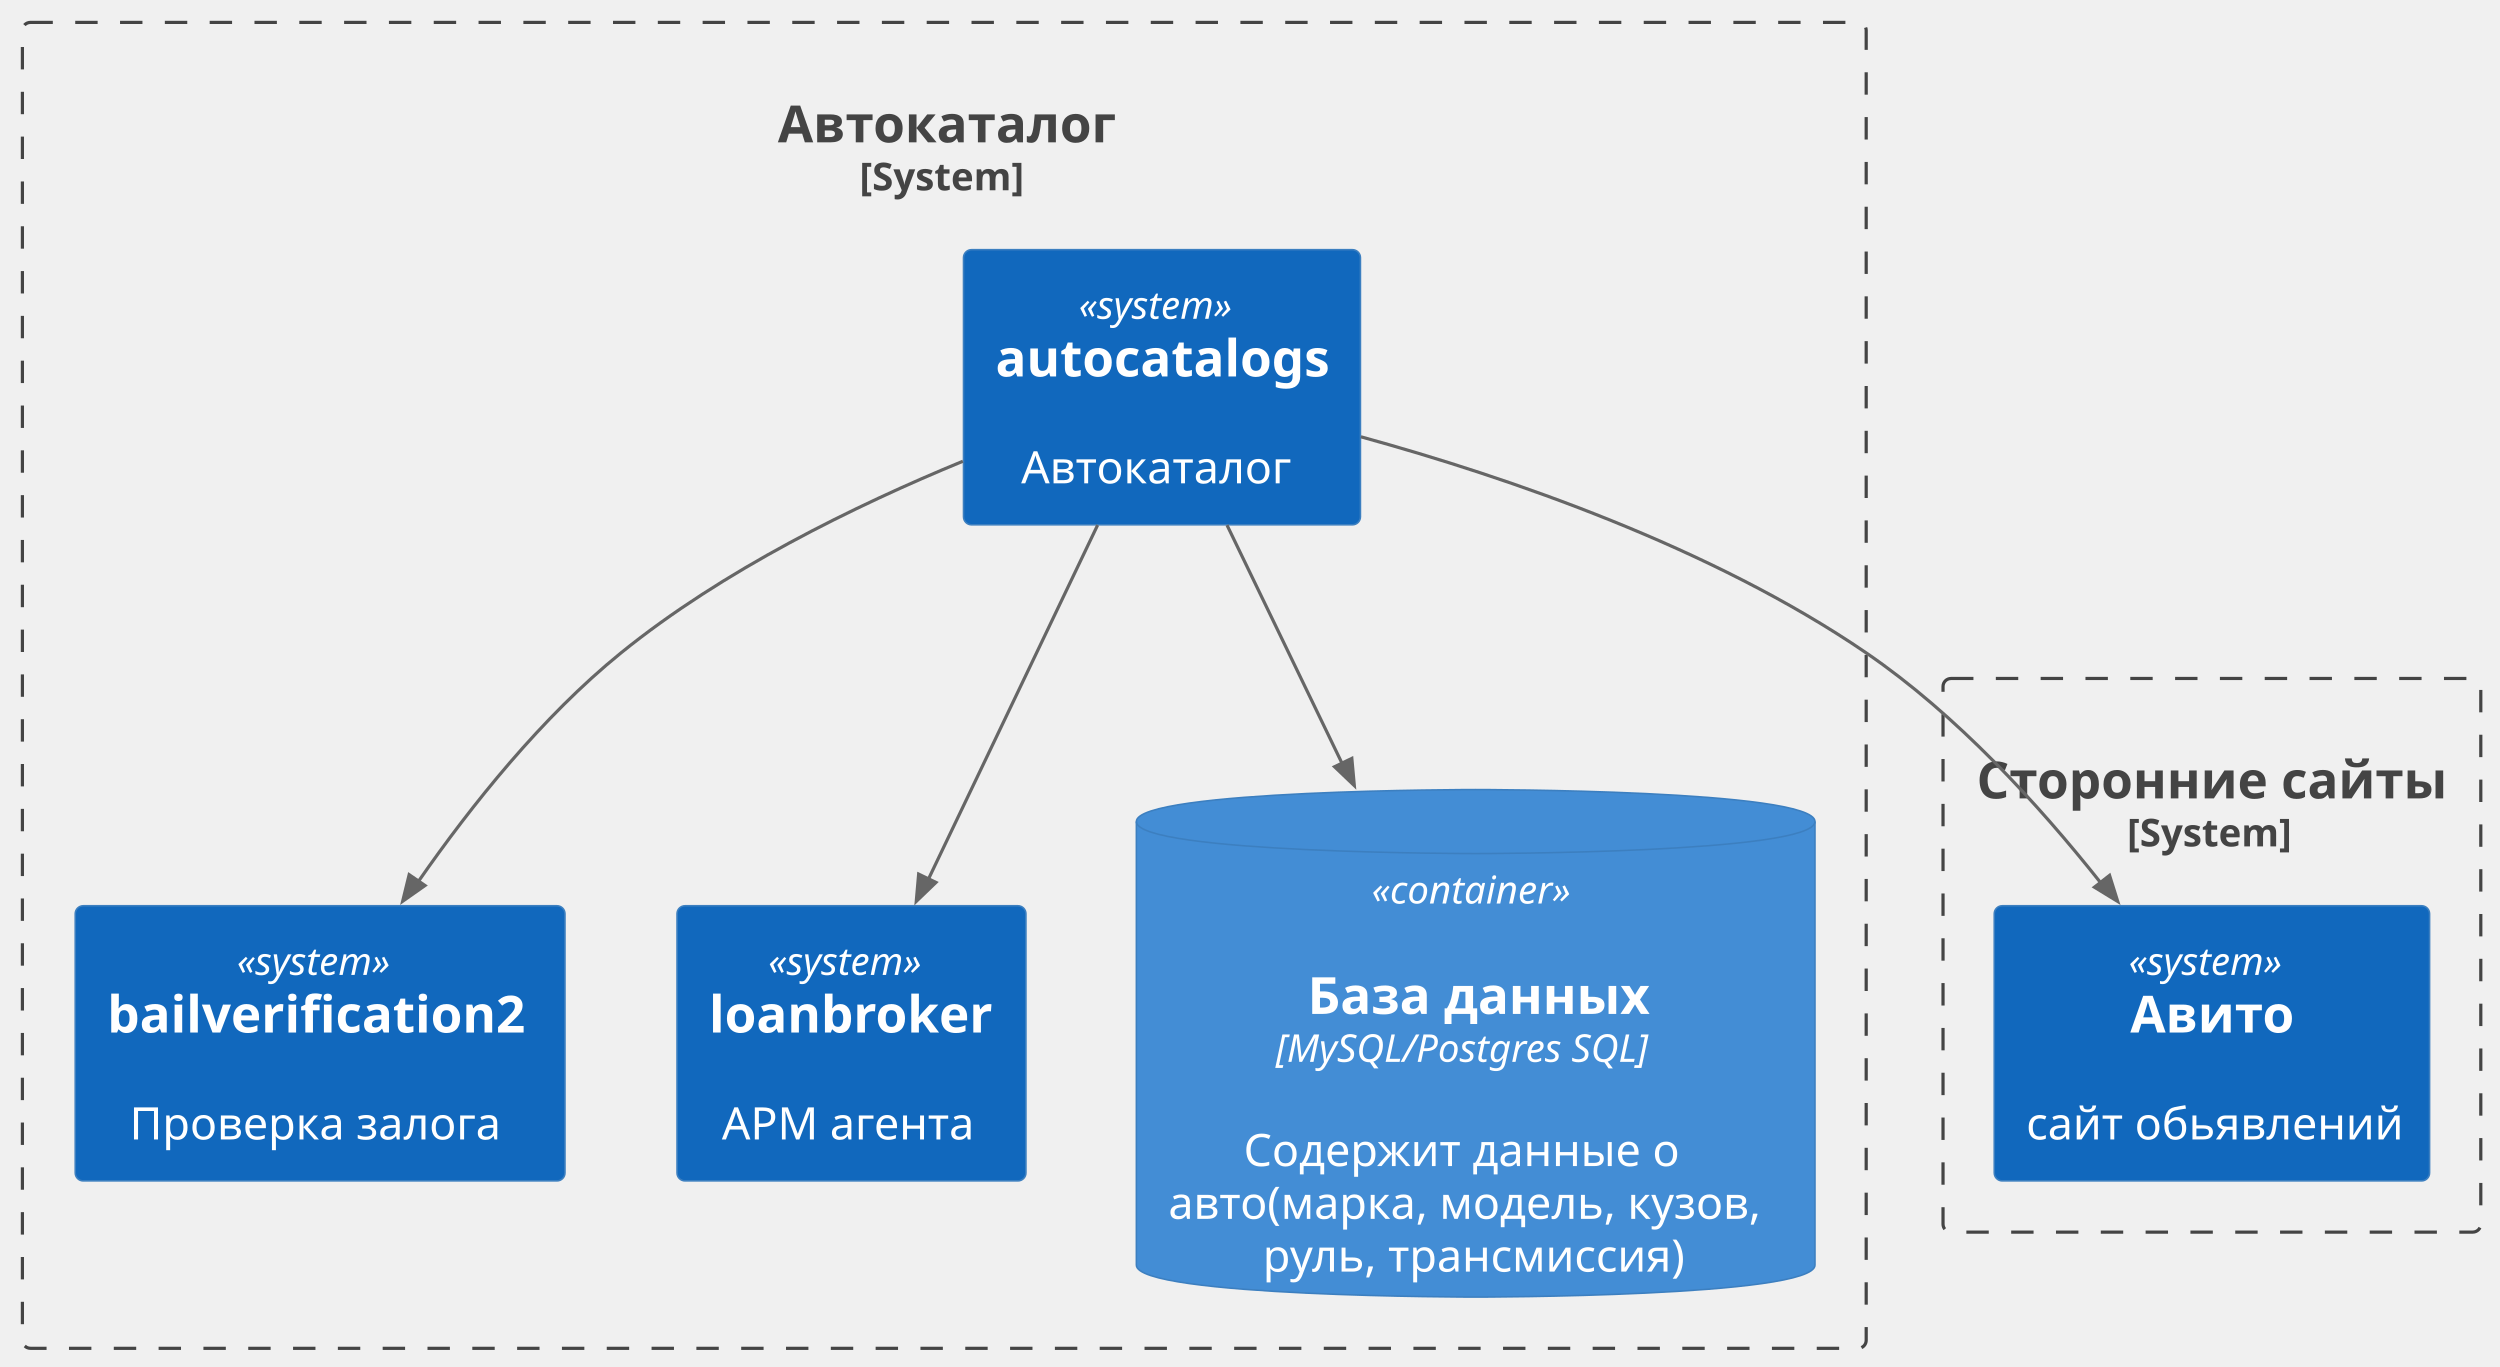
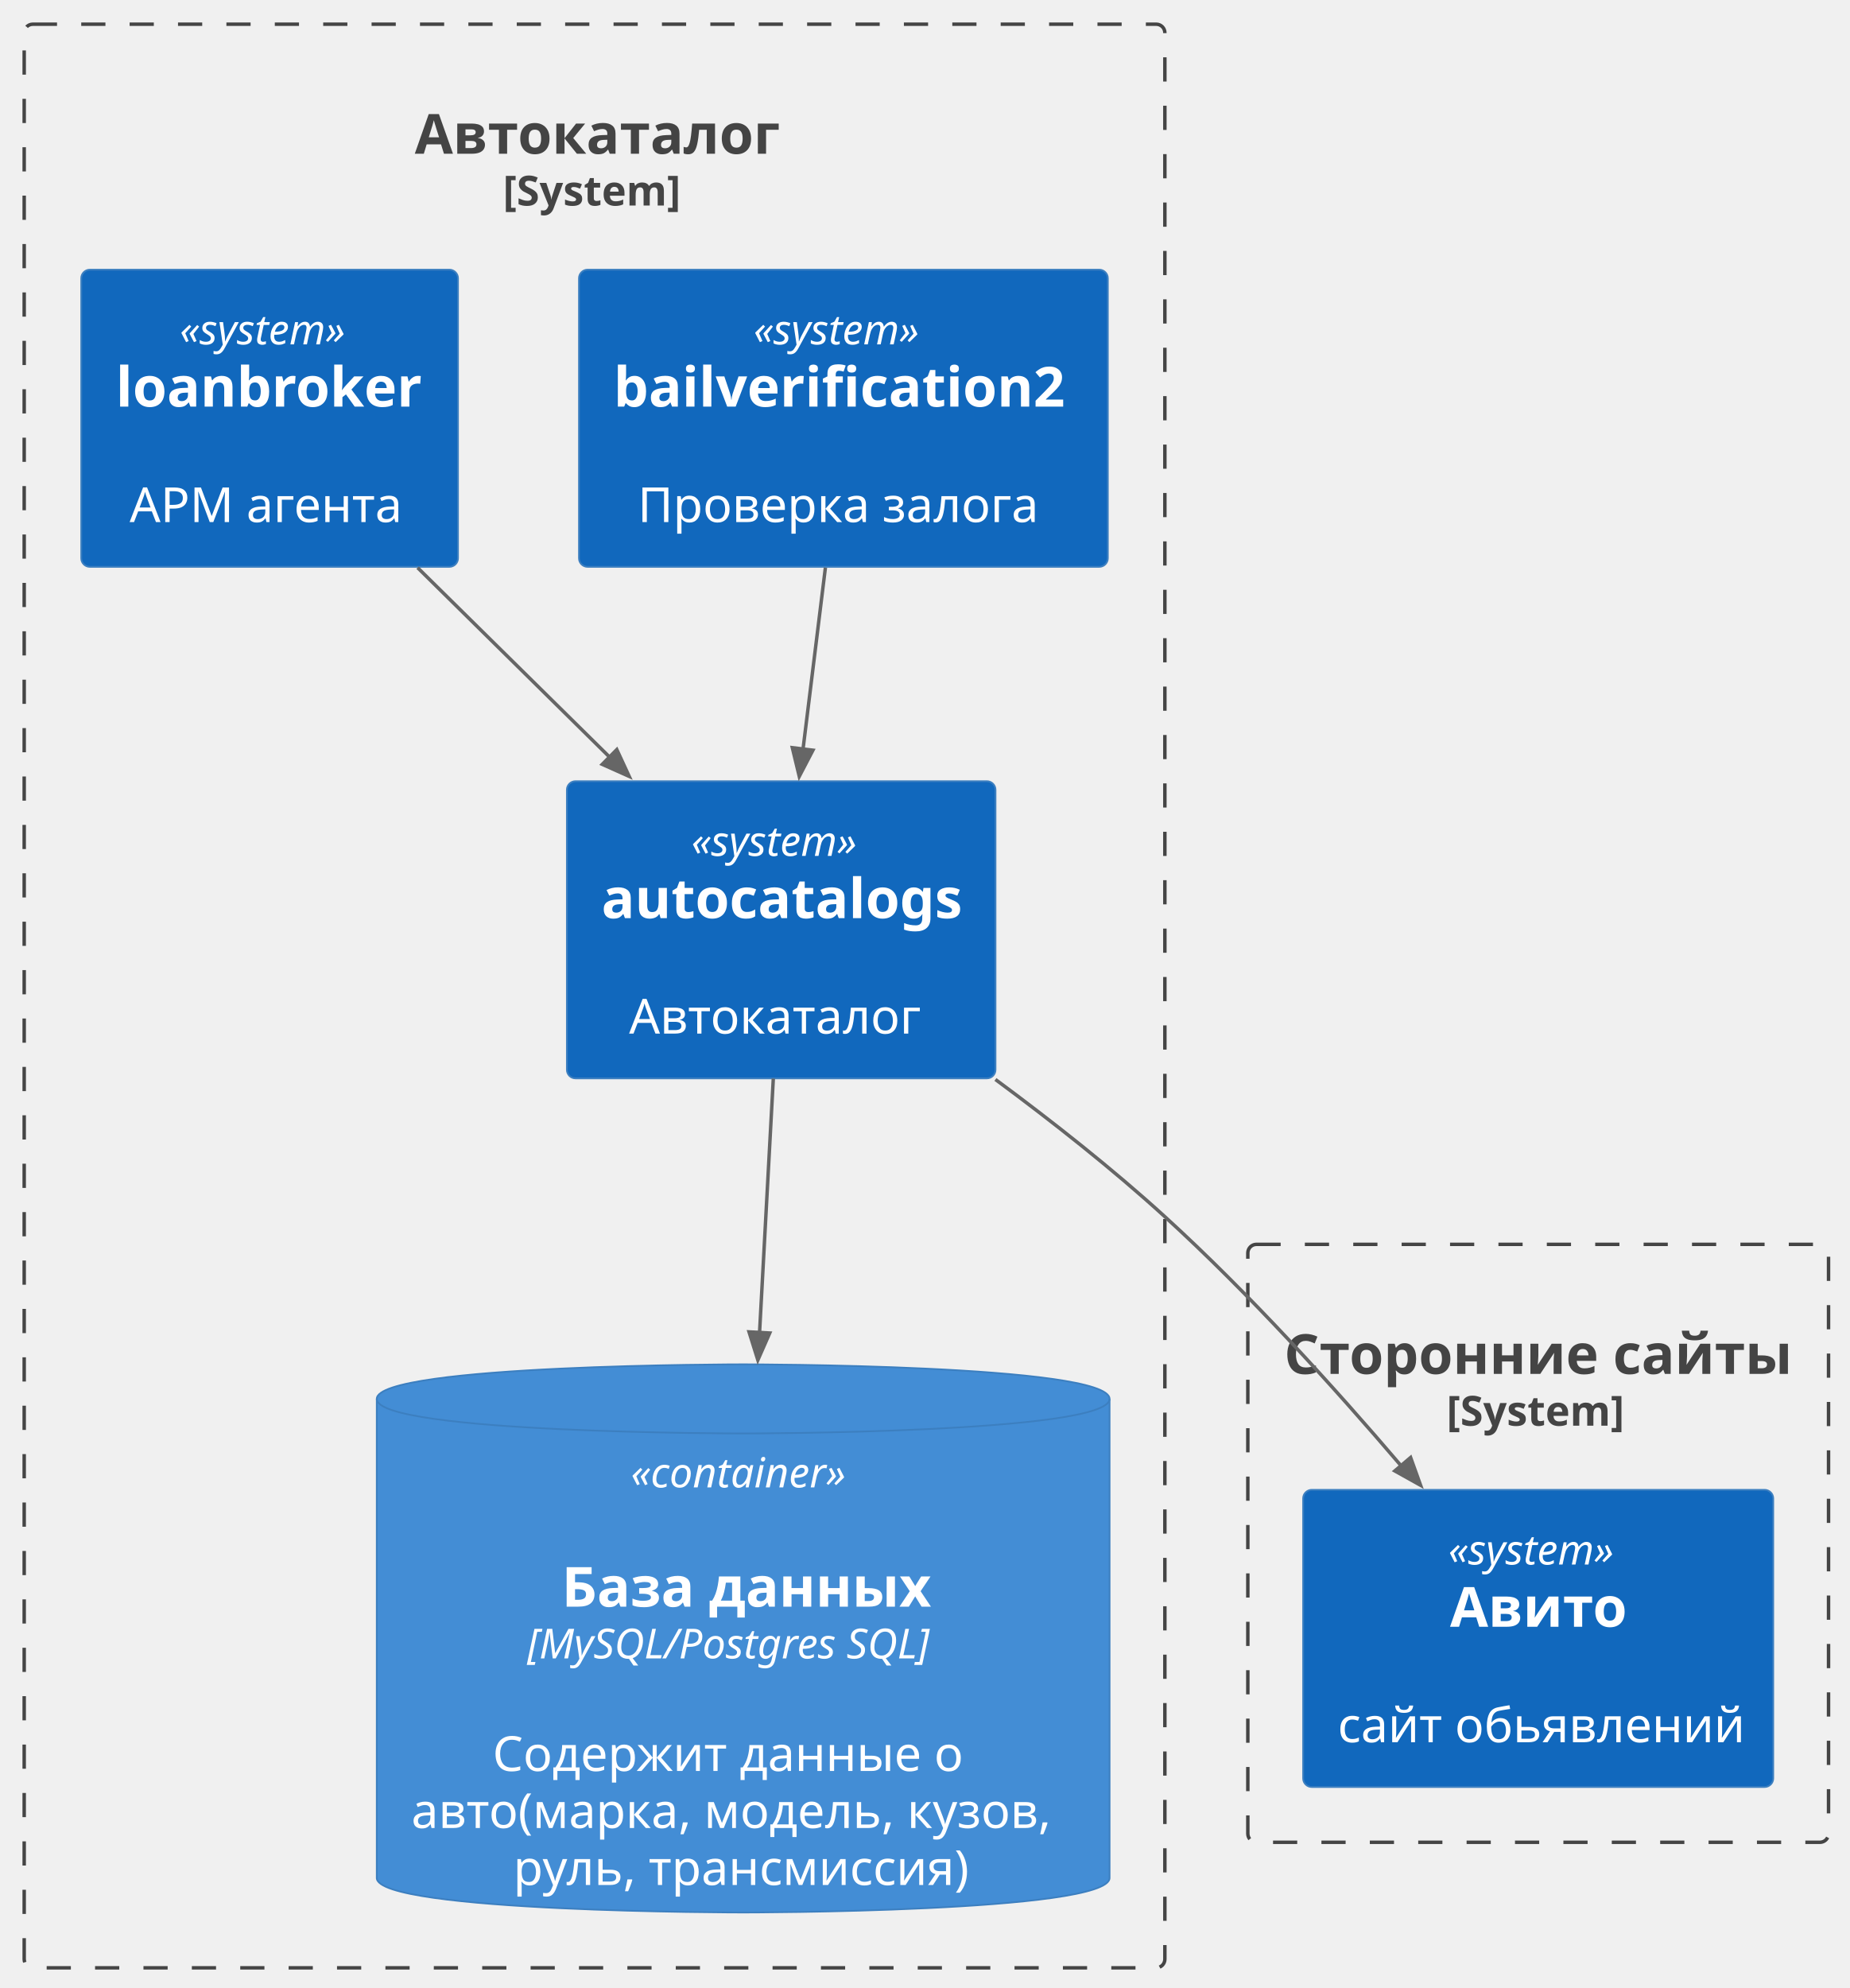
- <svg xmlns="http://www.w3.org/2000/svg" contentStyleType="text/css" height="427px" preserveAspectRatio="none" style="width:781px;height:427px;background:#FFFFFF;" version="1.1" viewBox="0 0 781 427" width="781px" zoomAndPan="magnify">
+ <svg xmlns="http://www.w3.org/2000/svg" contentStyleType="text/css" height="575px" preserveAspectRatio="none" style="width:535px;height:575px;background:#FFFFFF;" version="1.1" viewBox="0 0 535 575" width="535px" zoomAndPan="magnify">
  <defs />
  <g>
    <g id="cluster_https">
-       <rect fill="none" height="172.95" rx="2.5" ry="2.5" style="stroke:#444444;stroke-width:1.0;stroke-dasharray:7.0,7.0;" width="168" x="607" y="211.96" />
-       <text fill="#444444" font-family="sans-serif" font-size="16" font-weight="bold" lengthAdjust="spacing" textLength="147" x="617.5" y="249.429">Сторонние сайты</text>
-       <text fill="#444444" font-family="sans-serif" font-size="12" font-weight="bold" lengthAdjust="spacing" textLength="53" x="664.5" y="264.405">[System]</text>
+       <rect fill="none" height="172.95" rx="2.5" ry="2.5" style="stroke:#444444;stroke-width:1.0;stroke-dasharray:7.0,7.0;" width="168" x="361" y="359.91" />
+       <text fill="#444444" font-family="sans-serif" font-size="16" font-weight="bold" lengthAdjust="spacing" textLength="147" x="371.5" y="397.379">Сторонние сайты</text>
+       <text fill="#444444" font-family="sans-serif" font-size="12" font-weight="bold" lengthAdjust="spacing" textLength="53" x="418.5" y="412.355">[System]</text>
    </g>
    <g id="cluster_Autocatalogs">
-       <rect fill="none" height="414.21" rx="2.5" ry="2.5" style="stroke:#444444;stroke-width:1.0;stroke-dasharray:7.0,7.0;" width="576" x="7" y="7" />
-       <text fill="#444444" font-family="sans-serif" font-size="16" font-weight="bold" lengthAdjust="spacing" textLength="104" x="243" y="44.469">Автокаталог</text>
-       <text fill="#444444" font-family="sans-serif" font-size="12" font-weight="bold" lengthAdjust="spacing" textLength="53" x="268.5" y="59.445">[System]</text>
+       <rect fill="none" height="562.16" rx="2.5" ry="2.5" style="stroke:#444444;stroke-width:1.0;stroke-dasharray:7.0,7.0;" width="330" x="7" y="7" />
+       <text fill="#444444" font-family="sans-serif" font-size="16" font-weight="bold" lengthAdjust="spacing" textLength="104" x="120" y="44.469">Автокаталог</text>
+       <text fill="#444444" font-family="sans-serif" font-size="12" font-weight="bold" lengthAdjust="spacing" textLength="53" x="145.5" y="59.445">[System]</text>
    </g>
    <g id="elem_avitoCatalog">
-       <rect fill="#1168BD" height="85.953" rx="2.5" ry="2.5" style="stroke:#3C7FC0;stroke-width:0.5;" width="136" x="623" y="282.96" />
-       <text fill="#FFFFFF" font-family="sans-serif" font-size="12" font-style="italic" lengthAdjust="spacing" textLength="52" x="665" y="304.562">«system»</text>
-       <text fill="#FFFFFF" font-family="sans-serif" font-size="16" font-weight="bold" lengthAdjust="spacing" textLength="51" x="665.5" y="322.562">Авито</text>
-       <text fill="#FFFFFF" font-family="sans-serif" font-size="14" lengthAdjust="spacing" textLength="4" x="689" y="339.472"> </text>
-       <text fill="#FFFFFF" font-family="sans-serif" font-size="14" lengthAdjust="spacing" textLength="116" x="633" y="355.96">сайт обьявлений</text>
+       <rect fill="#1168BD" height="85.953" rx="2.5" ry="2.5" style="stroke:#3C7FC0;stroke-width:0.5;" width="136" x="377" y="430.91" />
+       <text fill="#FFFFFF" font-family="sans-serif" font-size="12" font-style="italic" lengthAdjust="spacing" textLength="52" x="419" y="452.512">«system»</text>
+       <text fill="#FFFFFF" font-family="sans-serif" font-size="16" font-weight="bold" lengthAdjust="spacing" textLength="51" x="419.5" y="470.512">Авито</text>
+       <text fill="#FFFFFF" font-family="sans-serif" font-size="14" lengthAdjust="spacing" textLength="4" x="443" y="487.422"> </text>
+       <text fill="#FFFFFF" font-family="sans-serif" font-size="14" lengthAdjust="spacing" textLength="116" x="387" y="503.91">сайт обьявлений</text>
    </g>
    <g id="elem_autocatalogs">
-       <rect fill="#1168BD" height="85.953" rx="2.5" ry="2.5" style="stroke:#3C7FC0;stroke-width:0.5;" width="124" x="301" y="78" />
-       <text fill="#FFFFFF" font-family="sans-serif" font-size="12" font-style="italic" lengthAdjust="spacing" textLength="52" x="337" y="99.602">«system»</text>
-       <text fill="#FFFFFF" font-family="sans-serif" font-size="16" font-weight="bold" lengthAdjust="spacing" textLength="104" x="311" y="117.602">autocatalogs</text>
-       <text fill="#FFFFFF" font-family="sans-serif" font-size="14" lengthAdjust="spacing" textLength="4" x="361" y="134.512"> </text>
-       <text fill="#FFFFFF" font-family="sans-serif" font-size="14" lengthAdjust="spacing" textLength="88" x="319" y="151">Автокаталог</text>
+       <rect fill="#1168BD" height="85.953" rx="2.5" ry="2.5" style="stroke:#3C7FC0;stroke-width:0.5;" width="124" x="164" y="225.95" />
+       <text fill="#FFFFFF" font-family="sans-serif" font-size="12" font-style="italic" lengthAdjust="spacing" textLength="52" x="200" y="247.552">«system»</text>
+       <text fill="#FFFFFF" font-family="sans-serif" font-size="16" font-weight="bold" lengthAdjust="spacing" textLength="104" x="174" y="265.552">autocatalogs</text>
+       <text fill="#FFFFFF" font-family="sans-serif" font-size="14" lengthAdjust="spacing" textLength="4" x="224" y="282.462"> </text>
+       <text fill="#FFFFFF" font-family="sans-serif" font-size="14" lengthAdjust="spacing" textLength="88" x="182" y="298.95">Автокаталог</text>
    </g>
    <g id="elem_bailverification2">
-       <rect fill="#1168BD" height="85.953" rx="2.5" ry="2.5" style="stroke:#3C7FC0;stroke-width:0.5;" width="153" x="23.5" y="282.96" />
-       <text fill="#FFFFFF" font-family="sans-serif" font-size="12" font-style="italic" lengthAdjust="spacing" textLength="52" x="74" y="304.562">«system»</text>
-       <text fill="#FFFFFF" font-family="sans-serif" font-size="16" font-weight="bold" lengthAdjust="spacing" textLength="133" x="33.5" y="322.562">bailverification2</text>
-       <text fill="#FFFFFF" font-family="sans-serif" font-size="14" lengthAdjust="spacing" textLength="4" x="98" y="339.472"> </text>
-       <text fill="#FFFFFF" font-family="sans-serif" font-size="14" lengthAdjust="spacing" textLength="119" x="40.5" y="355.96">Проверка залога</text>
+       <rect fill="#1168BD" height="85.953" rx="2.5" ry="2.5" style="stroke:#3C7FC0;stroke-width:0.5;" width="153" x="167.5" y="78" />
+       <text fill="#FFFFFF" font-family="sans-serif" font-size="12" font-style="italic" lengthAdjust="spacing" textLength="52" x="218" y="99.602">«system»</text>
+       <text fill="#FFFFFF" font-family="sans-serif" font-size="16" font-weight="bold" lengthAdjust="spacing" textLength="133" x="177.5" y="117.602">bailverification2</text>
+       <text fill="#FFFFFF" font-family="sans-serif" font-size="14" lengthAdjust="spacing" textLength="4" x="242" y="134.512"> </text>
+       <text fill="#FFFFFF" font-family="sans-serif" font-size="14" lengthAdjust="spacing" textLength="119" x="184.5" y="151">Проверка залога</text>
    </g>
    <g id="elem_loanbroker">
-       <rect fill="#1168BD" height="85.953" rx="2.5" ry="2.5" style="stroke:#3C7FC0;stroke-width:0.5;" width="109" x="211.5" y="282.96" />
-       <text fill="#FFFFFF" font-family="sans-serif" font-size="12" font-style="italic" lengthAdjust="spacing" textLength="52" x="240" y="304.562">«system»</text>
-       <text fill="#FFFFFF" font-family="sans-serif" font-size="16" font-weight="bold" lengthAdjust="spacing" textLength="89" x="221.5" y="322.562">loanbroker</text>
-       <text fill="#FFFFFF" font-family="sans-serif" font-size="14" lengthAdjust="spacing" textLength="4" x="264" y="339.472"> </text>
-       <text fill="#FFFFFF" font-family="sans-serif" font-size="14" lengthAdjust="spacing" textLength="81" x="225.5" y="355.96">АРМ агента</text>
+       <rect fill="#1168BD" height="85.953" rx="2.5" ry="2.5" style="stroke:#3C7FC0;stroke-width:0.5;" width="109" x="23.5" y="78" />
+       <text fill="#FFFFFF" font-family="sans-serif" font-size="12" font-style="italic" lengthAdjust="spacing" textLength="52" x="52" y="99.602">«system»</text>
+       <text fill="#FFFFFF" font-family="sans-serif" font-size="16" font-weight="bold" lengthAdjust="spacing" textLength="89" x="33.5" y="117.602">loanbroker</text>
+       <text fill="#FFFFFF" font-family="sans-serif" font-size="14" lengthAdjust="spacing" textLength="4" x="76" y="134.512"> </text>
+       <text fill="#FFFFFF" font-family="sans-serif" font-size="14" lengthAdjust="spacing" textLength="81" x="37.5" y="151">АРМ агента</text>
    </g>
    <g id="elem_autocatalogsdb">
-       <path d="M355,256.66 C355,246.66 461,246.66 461,246.66 C461,246.66 567,246.66 567,256.66 L567,395.211 C567,405.211 461,405.211 461,405.211 C461,405.211 355,405.211 355,395.211 L355,256.66 " fill="#438DD5" style="stroke:#3C7FC0;stroke-width:0.5;" />
-       <path d="M355,256.66 C355,266.66 461,266.66 461,266.66 C461,266.66 567,266.66 567,256.66 " fill="none" style="stroke:#3C7FC0;stroke-width:0.5;" />
-       <text fill="#FFFFFF" font-family="sans-serif" font-size="12" font-style="italic" lengthAdjust="spacing" textLength="65" x="428.5" y="282.262">«container»</text>
-       <text fill="#FFFFFF" font-family="sans-serif" font-size="14" lengthAdjust="spacing" textLength="4" x="459" y="298.328"> </text>
-       <text fill="#FFFFFF" font-family="sans-serif" font-size="16" font-weight="bold" lengthAdjust="spacing" textLength="105" x="408.5" y="316.75">База данных</text>
-       <text fill="#FFFFFF" font-family="sans-serif" font-size="12" font-style="italic" lengthAdjust="spacing" textLength="125" x="398.5" y="331.726">[MySQL/Postgres SQL]</text>
-       <text fill="#FFFFFF" font-family="sans-serif" font-size="14" lengthAdjust="spacing" textLength="4" x="459" y="347.793"> </text>
-       <text fill="#FFFFFF" font-family="sans-serif" font-size="14" lengthAdjust="spacing" textLength="141" x="388.5" y="364.281">Содержит данные о</text>
-       <text fill="#FFFFFF" font-family="sans-serif" font-size="14" lengthAdjust="spacing" textLength="188" x="365" y="380.769">авто(марка, модель, кузов,</text>
-       <text fill="#FFFFFF" font-family="sans-serif" font-size="14" lengthAdjust="spacing" textLength="133" x="394.5" y="397.258">руль, трансмиссия)</text>
+       <path d="M109,404.61 C109,394.61 215,394.61 215,394.61 C215,394.61 321,394.61 321,404.61 L321,543.161 C321,553.161 215,553.161 215,553.161 C215,553.161 109,553.161 109,543.161 L109,404.61 " fill="#438DD5" style="stroke:#3C7FC0;stroke-width:0.5;" />
+       <path d="M109,404.61 C109,414.61 215,414.61 215,414.61 C215,414.61 321,414.61 321,404.61 " fill="none" style="stroke:#3C7FC0;stroke-width:0.5;" />
+       <text fill="#FFFFFF" font-family="sans-serif" font-size="12" font-style="italic" lengthAdjust="spacing" textLength="65" x="182.5" y="430.212">«container»</text>
+       <text fill="#FFFFFF" font-family="sans-serif" font-size="14" lengthAdjust="spacing" textLength="4" x="213" y="446.278"> </text>
+       <text fill="#FFFFFF" font-family="sans-serif" font-size="16" font-weight="bold" lengthAdjust="spacing" textLength="105" x="162.5" y="464.7">База данных</text>
+       <text fill="#FFFFFF" font-family="sans-serif" font-size="12" font-style="italic" lengthAdjust="spacing" textLength="125" x="152.5" y="479.676">[MySQL/Postgres SQL]</text>
+       <text fill="#FFFFFF" font-family="sans-serif" font-size="14" lengthAdjust="spacing" textLength="4" x="213" y="495.743"> </text>
+       <text fill="#FFFFFF" font-family="sans-serif" font-size="14" lengthAdjust="spacing" textLength="141" x="142.5" y="512.231">Содержит данные о</text>
+       <text fill="#FFFFFF" font-family="sans-serif" font-size="14" lengthAdjust="spacing" textLength="188" x="119" y="528.719">авто(марка, модель, кузов,</text>
+       <text fill="#FFFFFF" font-family="sans-serif" font-size="14" lengthAdjust="spacing" textLength="133" x="148.5" y="545.208">руль, трансмиссия)</text>
    </g>
    <g id="link_autocatalogs_autocatalogsdb">
-       <path d="M383.31,164.03 C393.72,185.6 406.81,212.71 419.26,238.48 " fill="none" id="autocatalogs-to-autocatalogsdb" style="stroke:#666666;stroke-width:1.0;" />
-       <polygon fill="#666666" points="423.09,245.43,422.311,236.922,416.908,239.532,423.09,245.43" style="stroke:#666666;stroke-width:1.0;" />
+       <path d="M223.72,311.98 C222.57,333.27 221.12,359.96 219.74,385.43 " fill="none" id="autocatalogs-to-autocatalogsdb" style="stroke:#666666;stroke-width:1.0;" />
+       <polygon fill="#666666" points="219.25,393.38,222.688,385.558,216.698,385.226,219.25,393.38" style="stroke:#666666;stroke-width:1.0;" />
    </g>
    <g id="link_autocatalogs_avitoCatalog">
-       <path d="M425.14,136.45 C471.43,149.2 534.7,170.96 583,203.96 C611.14,223.18 636.82,251.28 656.07,275.55 " fill="none" id="autocatalogs-to-avitoCatalog" style="stroke:#666666;stroke-width:1.0;" />
-       <polygon fill="#666666" points="661.58,281.62,659.025,273.467,654.294,277.157,661.58,281.62" style="stroke:#666666;stroke-width:1.0;" />
+       <path d="M287.98,312.22 C304.45,324.39 321.86,338.11 337,351.91 C361.24,374 385.79,401.04 405.34,423.95 " fill="none" id="autocatalogs-to-avitoCatalog" style="stroke:#666666;stroke-width:1.0;" />
+       <polygon fill="#666666" points="410.98,429.6,408.095,421.558,403.518,425.438,410.98,429.6" style="stroke:#666666;stroke-width:1.0;" />
    </g>
-     <g id="link_autocatalogs_bailverification2">
-       <path d="M300.81,144.09 C267.04,157.99 225.8,178.19 194,203.96 C169.37,223.91 147.3,251.5 130.75,275.3 " fill="none" id="autocatalogs-to-bailverification2" style="stroke:#666666;stroke-width:1.0;" />
-       <polygon fill="#666666" points="125.79,281.55,132.778,276.634,127.822,273.251,125.79,281.55" style="stroke:#666666;stroke-width:1.0;" />
+     <g id="link_bailverification2_autocatalogs">
+       <path d="M238.79,164.19 C236.77,180.61 234.43,199.57 232.31,216.76 " fill="none" id="bailverification2-to-autocatalogs" style="stroke:#666666;stroke-width:1.0;" />
+       <polygon fill="#666666" points="231.23,224.56,235.181,216.984,229.225,216.255,231.23,224.56" style="stroke:#666666;stroke-width:1.0;" />
    </g>
-     <g id="link_autocatalogs_loanbroker">
-       <path d="M342.9,164.03 C327.54,196.17 306.31,240.59 290.05,274.62 " fill="none" id="autocatalogs-to-loanbroker" style="stroke:#666666;stroke-width:1.0;" />
-       <polygon fill="#666666" points="286.24,281.59,292.398,275.667,286.985,273.079,286.24,281.59" style="stroke:#666666;stroke-width:1.0;" />
+     <g id="link_loanbroker_autocatalogs">
+       <path d="M120.81,164.19 C138.37,181.52 158.81,201.67 176.97,219.58 " fill="none" id="loanbroker-to-autocatalogs" style="stroke:#666666;stroke-width:1.0;" />
+       <polygon fill="#666666" points="182.03,224.56,178.445,216.804,174.23,221.074,182.03,224.56" style="stroke:#666666;stroke-width:1.0;" />
    </g>
  </g>
</svg>
